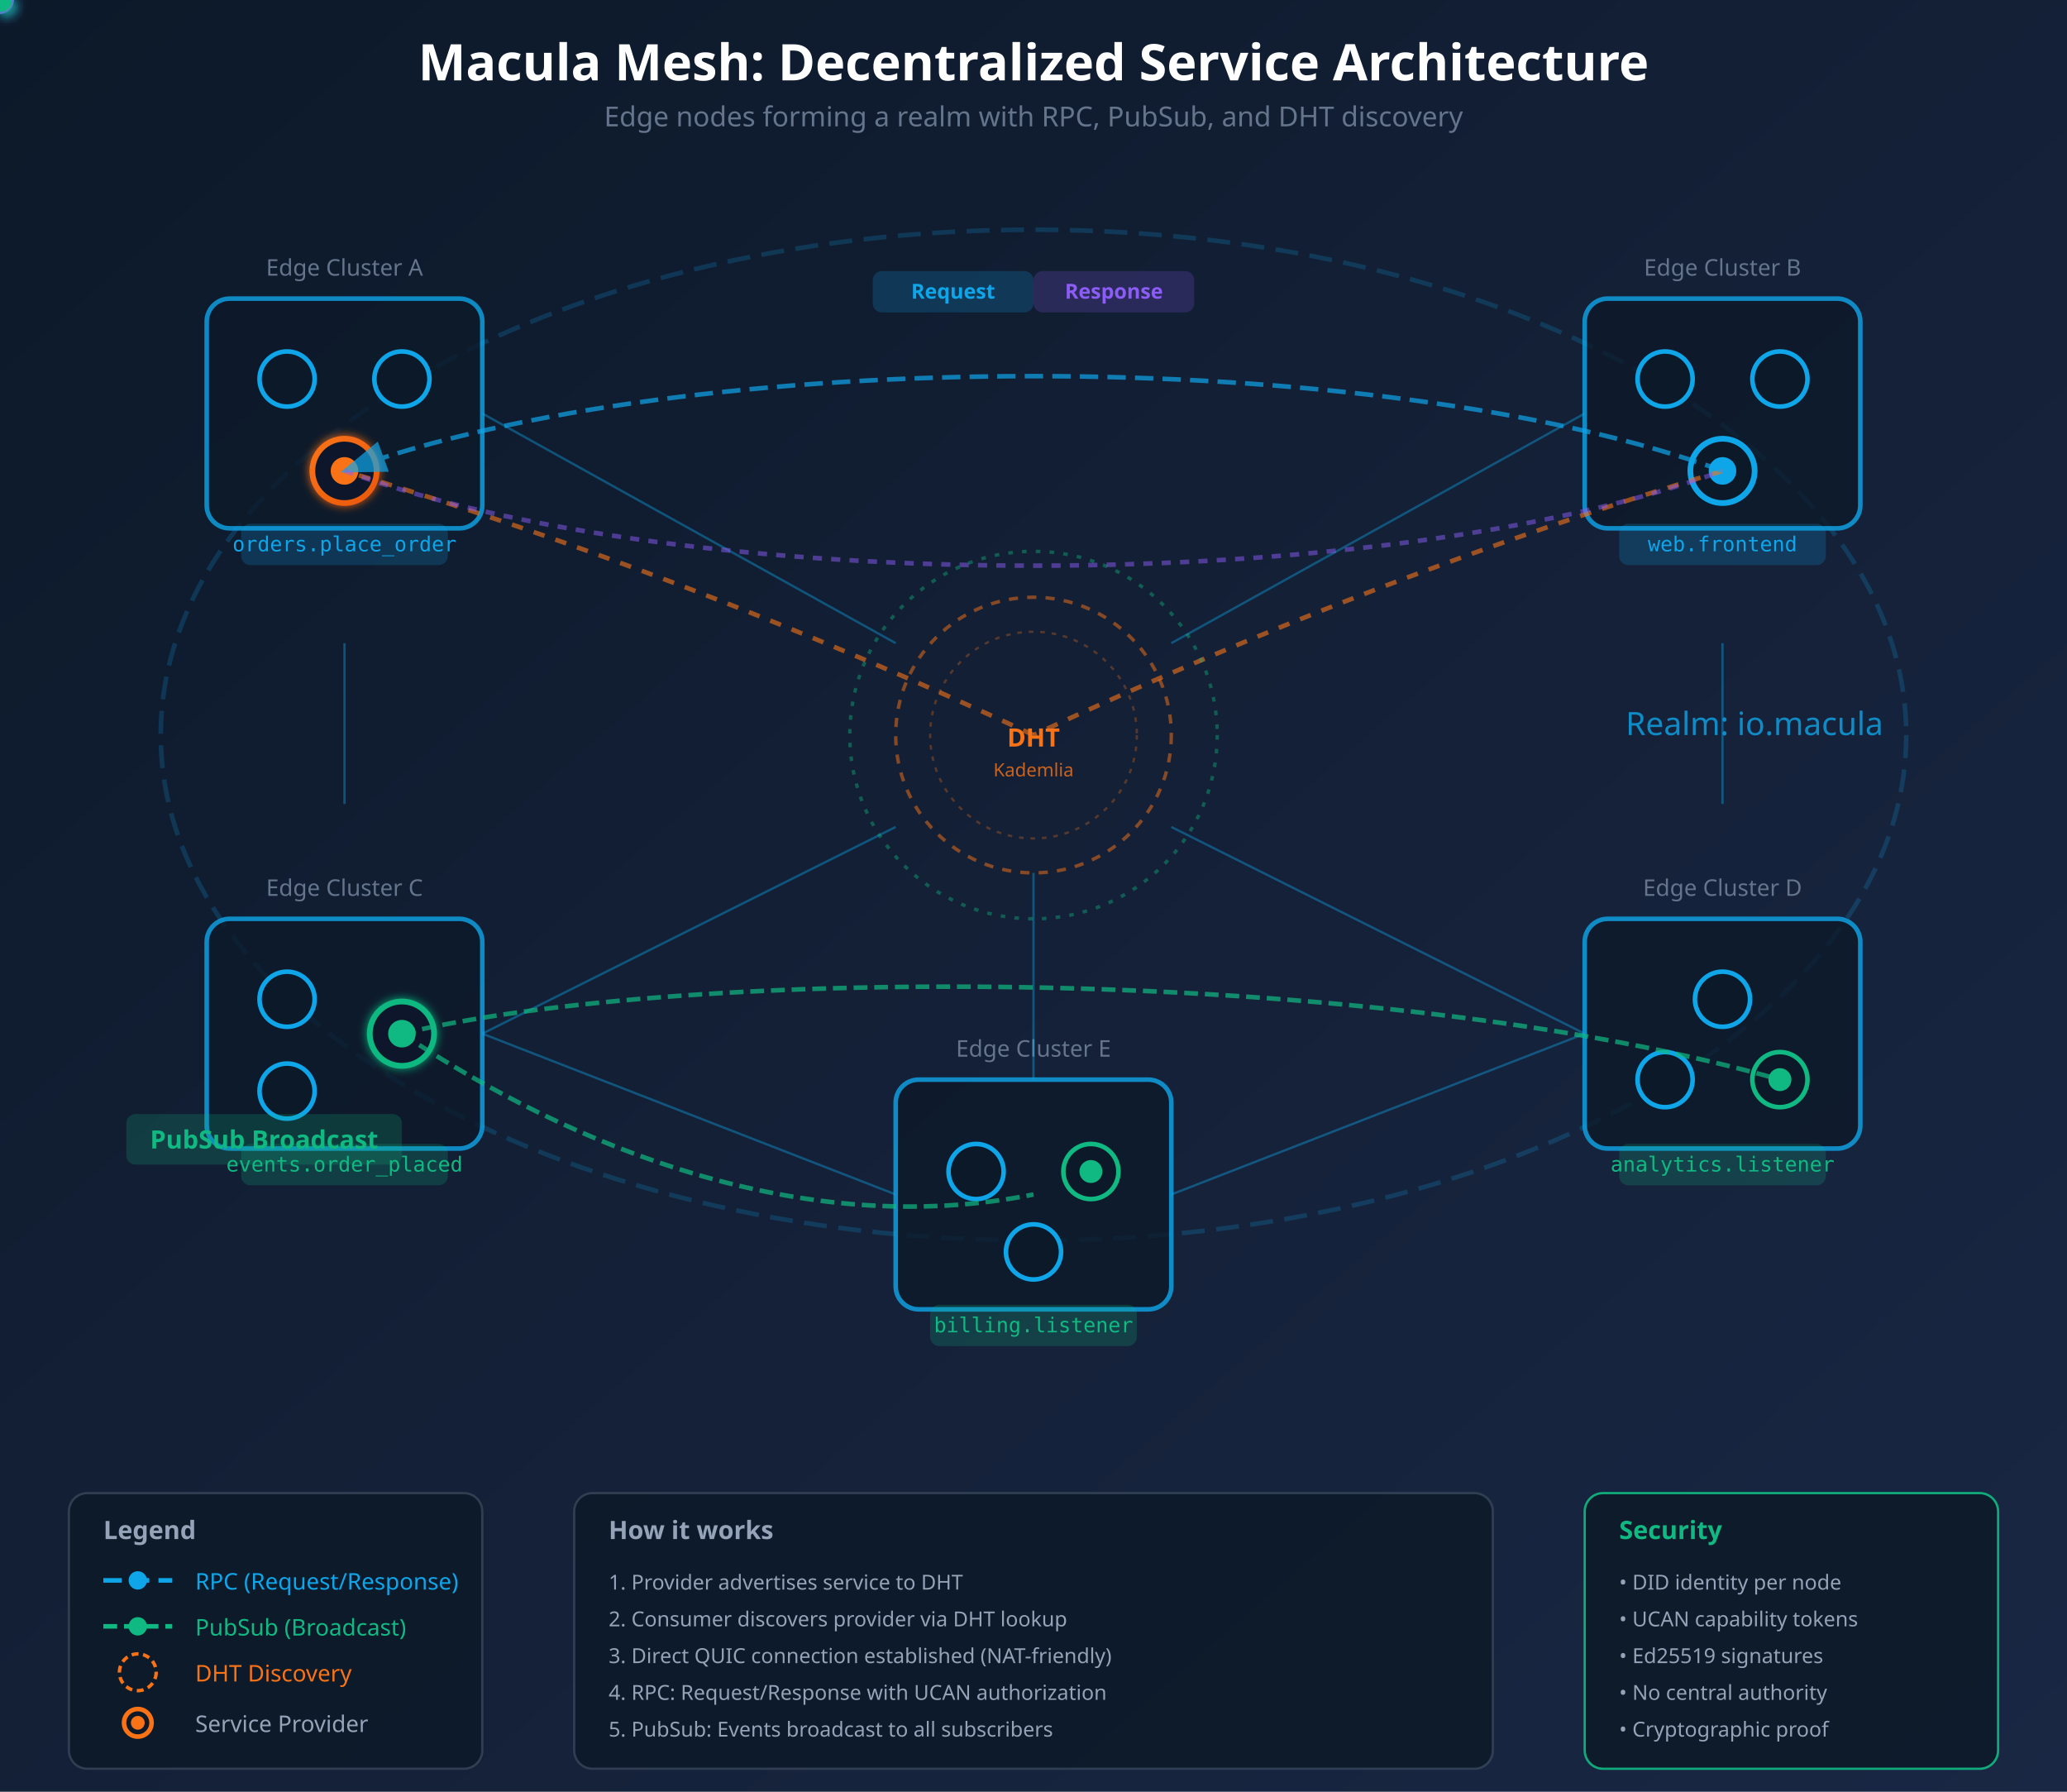
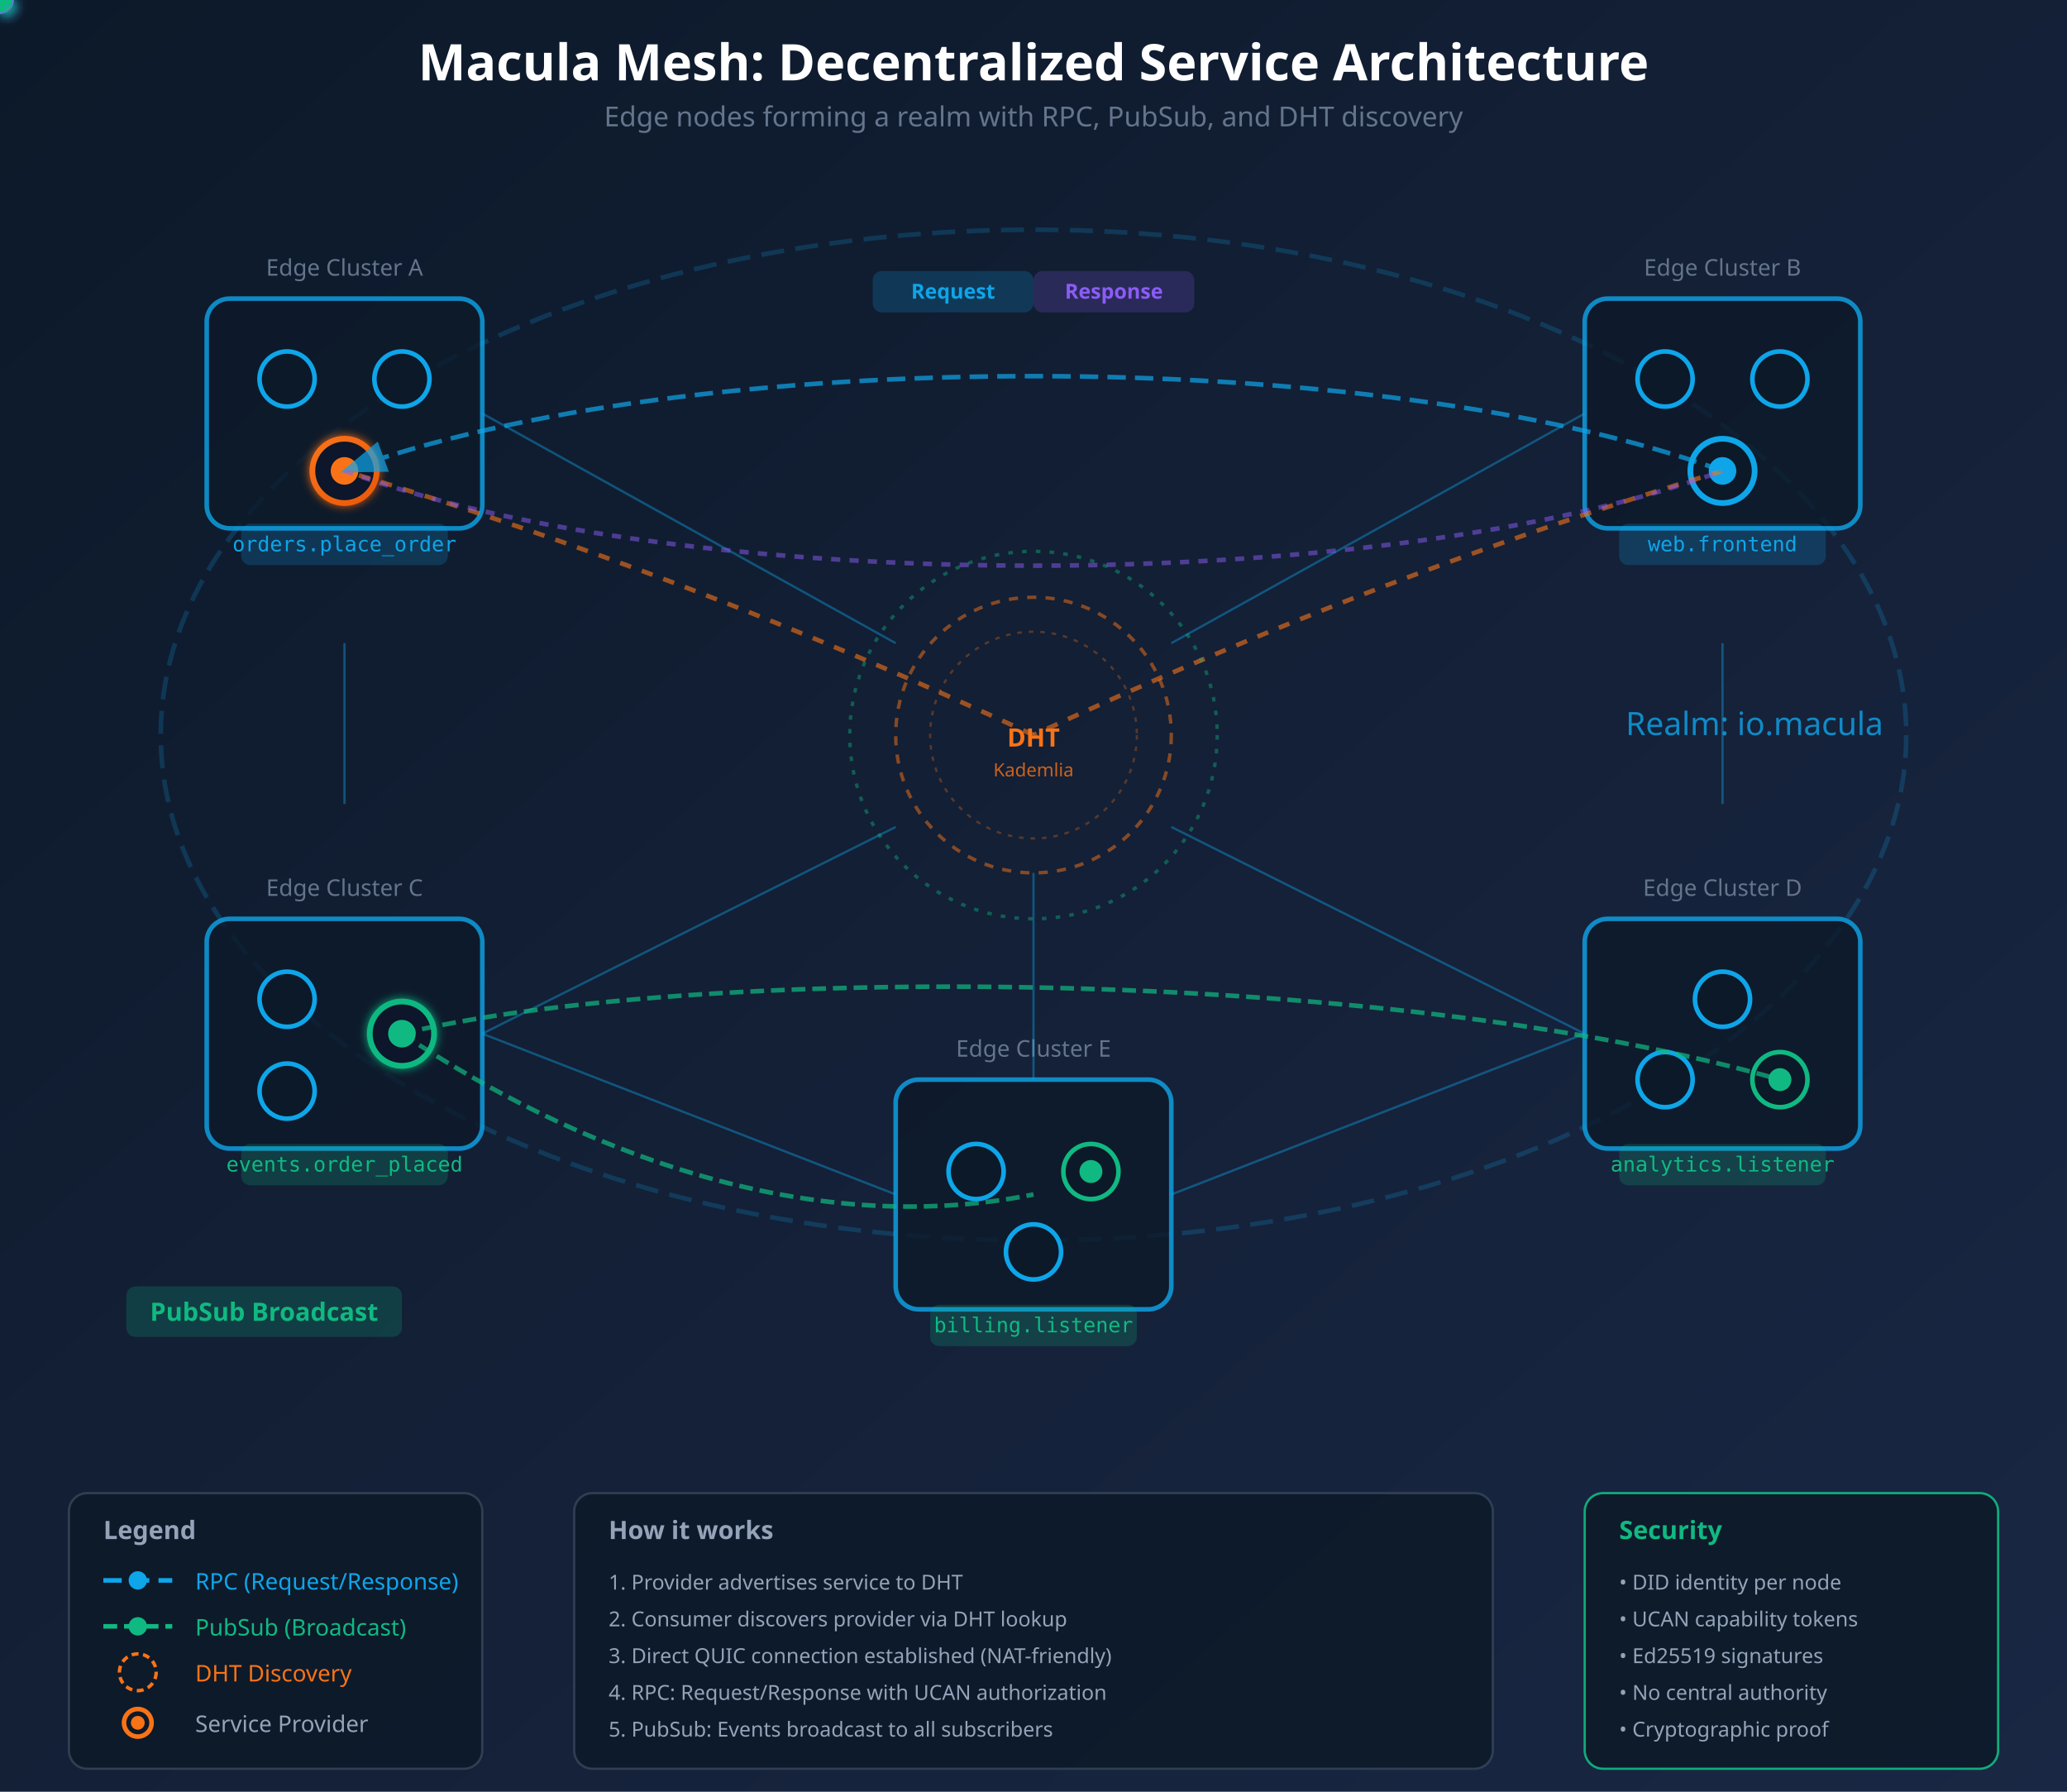
<svg xmlns="http://www.w3.org/2000/svg" viewBox="0 0 900 780" width="900" height="780">
  <defs>
    <linearGradient id="bgGrad" x1="0%" y1="0%" x2="100%" y2="100%">
      <stop offset="0%" style="stop-color:#0C1929" />
      <stop offset="100%" style="stop-color:#1a2744" />
    </linearGradient>
    <linearGradient id="nodeGrad" x1="0%" y1="0%" x2="100%" y2="100%">
      <stop offset="0%" style="stop-color:#0EA5E9" />
      <stop offset="100%" style="stop-color:#0284C7" />
    </linearGradient>
    <linearGradient id="hubGrad" x1="0%" y1="0%" x2="100%" y2="100%">
      <stop offset="0%" style="stop-color:#F97316" />
      <stop offset="100%" style="stop-color:#EA580C" />
    </linearGradient>
    <linearGradient id="securityGrad" x1="0%" y1="0%" x2="100%" y2="100%">
      <stop offset="0%" style="stop-color:#10B981" />
      <stop offset="100%" style="stop-color:#059669" />
    </linearGradient>
    <filter id="glow" x="-50%" y="-50%" width="200%" height="200%">
      <feGaussianBlur stdDeviation="3" result="coloredBlur" />
      <feMerge>
        <feMergeNode in="coloredBlur" />
        <feMergeNode in="SourceGraphic" />
      </feMerge>
    </filter>
    <filter id="softGlow" x="-50%" y="-50%" width="200%" height="200%">
      <feGaussianBlur stdDeviation="2" result="coloredBlur" />
      <feMerge>
        <feMergeNode in="coloredBlur" />
        <feMergeNode in="SourceGraphic" />
      </feMerge>
    </filter>
    <marker id="arrowBlue" markerWidth="10" markerHeight="7" refX="9" refY="3.5" orient="auto">
      <polygon points="0 0, 10 3.5, 0 7" fill="#0EA5E9" />
    </marker>
    <marker id="arrowOrange" markerWidth="10" markerHeight="7" refX="9" refY="3.5" orient="auto">
      <polygon points="0 0, 10 3.5, 0 7" fill="#F97316" />
    </marker>
    <marker id="arrowGreen" markerWidth="10" markerHeight="7" refX="9" refY="3.5" orient="auto">
      <polygon points="0 0, 10 3.5, 0 7" fill="#10B981" />
    </marker>
  </defs>
  <rect width="900" height="780" fill="url(#bgGrad)" />
  <text x="450" y="35" text-anchor="middle" font-family="system-ui, sans-serif" font-size="22" font-weight="bold" fill="#fff">
    Macula Mesh: Decentralized Service Architecture
  </text>
  <text x="450" y="55" text-anchor="middle" font-family="system-ui, sans-serif" font-size="12" fill="#64748B">
    Edge nodes forming a realm with RPC, PubSub, and DHT discovery
  </text>
  <ellipse cx="450" cy="320" rx="380" ry="220" fill="none" stroke="#0EA5E9" stroke-width="2" opacity="0.2" stroke-dasharray="10,5">
    <animate attributeName="opacity" values="0.1;0.3;0.1" dur="4s" repeatCount="indefinite" />
  </ellipse>
  <text x="820" y="320" text-anchor="end" font-family="system-ui, sans-serif" font-size="14" fill="#0EA5E9" opacity="0.8">
    Realm: io.macula
  </text>
  <g id="dht-ring" transform="translate(450, 320)">
    <circle cx="0" cy="0" r="60" fill="none" stroke="#F97316" stroke-width="1.5" stroke-dasharray="4,4" opacity="0.5">
      <animateTransform attributeName="transform" type="rotate" from="0" to="360" dur="30s" repeatCount="indefinite" />
    </circle>
    <circle cx="0" cy="0" r="45" fill="none" stroke="#F97316" stroke-width="1" stroke-dasharray="2,3" opacity="0.3">
      <animateTransform attributeName="transform" type="rotate" from="360" to="0" dur="20s" repeatCount="indefinite" />
    </circle>
    <text x="0" y="5" text-anchor="middle" font-family="system-ui, sans-serif" font-size="11" fill="#F97316" font-weight="bold">DHT</text>
    <text x="0" y="18" text-anchor="middle" font-family="system-ui, sans-serif" font-size="8" fill="#F97316" opacity="0.8">Kademlia</text>
  </g>
  <g id="cluster1" transform="translate(150, 180)">
    <rect x="-60" y="-50" width="120" height="100" rx="10" fill="#0C1929" stroke="#0EA5E9" stroke-width="2" opacity="0.8" />
    <text x="0" y="-60" text-anchor="middle" font-family="system-ui, sans-serif" font-size="10" fill="#64748B">Edge Cluster A</text>
    <circle cx="-25" cy="-15" r="12" fill="#0C1929" stroke="#0EA5E9" stroke-width="2" />
    <circle cx="25" cy="-15" r="12" fill="#0C1929" stroke="#0EA5E9" stroke-width="2" />
    <circle cx="0" cy="25" r="14" fill="#0C1929" stroke="url(#hubGrad)" stroke-width="2.5" filter="url(#softGlow)" />
    <circle cx="0" cy="25" r="6" fill="#F97316" />
    <rect x="-45" y="48" width="90" height="18" rx="4" fill="#0EA5E9" opacity="0.2" />
    <text x="0" y="60" text-anchor="middle" font-family="monospace" font-size="9" fill="#0EA5E9">
      orders.place_order
    </text>
    <circle cx="0" cy="25" r="14" fill="none" stroke="#F97316" stroke-width="1" opacity="0">
      <animate attributeName="r" values="14;35;50" dur="2s" repeatCount="indefinite" />
      <animate attributeName="opacity" values="0.8;0.3;0" dur="2s" repeatCount="indefinite" />
    </circle>
  </g>
  <g id="cluster2" transform="translate(750, 180)">
    <rect x="-60" y="-50" width="120" height="100" rx="10" fill="#0C1929" stroke="#0EA5E9" stroke-width="2" opacity="0.8" />
    <text x="0" y="-60" text-anchor="middle" font-family="system-ui, sans-serif" font-size="10" fill="#64748B">Edge Cluster B</text>
    <circle cx="-25" cy="-15" r="12" fill="#0C1929" stroke="#0EA5E9" stroke-width="2" />
    <circle cx="25" cy="-15" r="12" fill="#0C1929" stroke="#0EA5E9" stroke-width="2" />
    <circle cx="0" cy="25" r="14" fill="#0C1929" stroke="#0EA5E9" stroke-width="2.5" />
    <circle cx="0" cy="25" r="6" fill="#0EA5E9" />
    <rect x="-45" y="48" width="90" height="18" rx="4" fill="#0EA5E9" opacity="0.2" />
    <text x="0" y="60" text-anchor="middle" font-family="monospace" font-size="9" fill="#0EA5E9">
      web.frontend
    </text>
  </g>
  <g id="cluster3" transform="translate(150, 450)">
    <rect x="-60" y="-50" width="120" height="100" rx="10" fill="#0C1929" stroke="#0EA5E9" stroke-width="2" opacity="0.8" />
    <text x="0" y="-60" text-anchor="middle" font-family="system-ui, sans-serif" font-size="10" fill="#64748B">Edge Cluster C</text>
    <circle cx="-25" cy="-15" r="12" fill="#0C1929" stroke="#0EA5E9" stroke-width="2" />
    <circle cx="25" cy="0" r="14" fill="#0C1929" stroke="#10B981" stroke-width="2.5" filter="url(#softGlow)" />
    <circle cx="25" cy="0" r="6" fill="#10B981" />
    <circle cx="-25" cy="25" r="12" fill="#0C1929" stroke="#0EA5E9" stroke-width="2" />
    <rect x="-45" y="48" width="90" height="18" rx="4" fill="#10B981" opacity="0.2" />
    <text x="0" y="60" text-anchor="middle" font-family="monospace" font-size="9" fill="#10B981">
      events.order_placed
    </text>
  </g>
  <g id="cluster4" transform="translate(750, 450)">
    <rect x="-60" y="-50" width="120" height="100" rx="10" fill="#0C1929" stroke="#0EA5E9" stroke-width="2" opacity="0.8" />
    <text x="0" y="-60" text-anchor="middle" font-family="system-ui, sans-serif" font-size="10" fill="#64748B">Edge Cluster D</text>
    <circle cx="0" cy="-15" r="12" fill="#0C1929" stroke="#0EA5E9" stroke-width="2" />
    <circle cx="-25" cy="20" r="12" fill="#0C1929" stroke="#0EA5E9" stroke-width="2" />
    <circle cx="25" cy="20" r="12" fill="#0C1929" stroke="#10B981" stroke-width="2" />
    <circle cx="25" cy="20" r="5" fill="#10B981" />
    <rect x="-45" y="48" width="90" height="18" rx="4" fill="#10B981" opacity="0.2" />
    <text x="0" y="60" text-anchor="middle" font-family="monospace" font-size="9" fill="#10B981">
      analytics.listener
    </text>
  </g>
  <g id="cluster5" transform="translate(450, 520)">
    <rect x="-60" y="-50" width="120" height="100" rx="10" fill="#0C1929" stroke="#0EA5E9" stroke-width="2" opacity="0.8" />
    <text x="0" y="-60" text-anchor="middle" font-family="system-ui, sans-serif" font-size="10" fill="#64748B">Edge Cluster E</text>
    <circle cx="-25" cy="-10" r="12" fill="#0C1929" stroke="#0EA5E9" stroke-width="2" />
    <circle cx="25" cy="-10" r="12" fill="#0C1929" stroke="#10B981" stroke-width="2" />
    <circle cx="25" cy="-10" r="5" fill="#10B981" />
    <circle cx="0" cy="25" r="12" fill="#0C1929" stroke="#0EA5E9" stroke-width="2" />
    <rect x="-45" y="48" width="90" height="18" rx="4" fill="#10B981" opacity="0.2" />
    <text x="0" y="60" text-anchor="middle" font-family="monospace" font-size="9" fill="#10B981">
      billing.listener
    </text>
  </g>
  <g id="mesh-connections" stroke="#0EA5E9" stroke-width="1" fill="none" opacity="0.4">
    <line x1="210" y1="180" x2="390" y2="280" />
    <line x1="690" y1="180" x2="510" y2="280" />
    <line x1="210" y1="450" x2="390" y2="360" />
    <line x1="690" y1="450" x2="510" y2="360" />
    <line x1="150" y1="280" x2="150" y2="350" />
    <line x1="750" y1="280" x2="750" y2="350" />
    <line x1="450" y1="380" x2="450" y2="470" />
    <line x1="210" y1="450" x2="390" y2="520" />
    <line x1="690" y1="450" x2="510" y2="520" />
  </g>
  <g id="rpc-flow">
    <path d="M 750 205 Q 600 250 450 320" fill="none" stroke="#F97316" stroke-width="2" stroke-dasharray="5,5" opacity="0.6" />
    <path d="M 450 320 Q 300 250 150 205" fill="none" stroke="#F97316" stroke-width="2" stroke-dasharray="5,5" opacity="0.6" />
    <path id="rpc-request-path" d="M 750 205 C 600 150 300 150 150 205" fill="none" stroke="#0EA5E9" stroke-width="2" opacity="0" />
    <path d="M 750 205 C 600 150 300 150 150 205" fill="none" stroke="#0EA5E9" stroke-width="2" stroke-dasharray="8,4" opacity="0.7" marker-end="url(#arrowBlue)" />
    <path id="rpc-response-path" d="M 150 205 C 300 260 600 260 750 205" fill="none" stroke="#8B5CF6" stroke-width="2" opacity="0" />
    <path d="M 150 205 C 300 260 600 260 750 205" fill="none" stroke="#8B5CF6" stroke-width="2" stroke-dasharray="4,4" opacity="0.5" />
    <circle r="6" fill="#0EA5E9" filter="url(#glow)">
      <animateMotion dur="2s" repeatCount="indefinite" begin="0s">
        <mpath href="#rpc-request-path" />
      </animateMotion>
      <animate attributeName="opacity" values="0;1;1;0" dur="2s" repeatCount="indefinite" begin="0s" />
    </circle>
    <circle r="6" fill="#8B5CF6" filter="url(#glow)">
      <animateMotion dur="2s" repeatCount="indefinite" begin="2.5s">
        <mpath href="#rpc-response-path" />
      </animateMotion>
      <animate attributeName="opacity" values="0;1;1;0" dur="2s" repeatCount="indefinite" begin="2.5s" />
    </circle>
    <rect x="380" y="118" width="70" height="18" rx="4" fill="#0EA5E9" opacity="0.2" />
    <text x="415" y="130" text-anchor="middle" font-family="system-ui, sans-serif" font-size="9" fill="#0EA5E9" font-weight="bold">Request</text>
    <rect x="450" y="118" width="70" height="18" rx="4" fill="#8B5CF6" opacity="0.2" />
    <text x="485" y="130" text-anchor="middle" font-family="system-ui, sans-serif" font-size="9" fill="#8B5CF6" font-weight="bold">Response</text>
  </g>
  <g id="pubsub-flow">
    <path id="pubsub-path-1" d="M 175 450 C 300 420 600 420 775 470" fill="none" stroke="#10B981" stroke-width="2" stroke-dasharray="6,3" opacity="0.7" />
    <path id="pubsub-path-2" d="M 175 450 C 250 500 350 540 450 520" fill="none" stroke="#10B981" stroke-width="2" stroke-dasharray="6,3" opacity="0.7" />
    <circle r="5" fill="#10B981" filter="url(#glow)">
      <animateMotion dur="3s" repeatCount="indefinite" begin="0.5s">
        <mpath href="#pubsub-path-1" />
      </animateMotion>
      <animate attributeName="opacity" values="0;1;1;0" dur="3s" repeatCount="indefinite" begin="0.5s" />
    </circle>
    <circle r="5" fill="#10B981" filter="url(#glow)">
      <animateMotion dur="3s" repeatCount="indefinite" begin="2.5s">
        <mpath href="#pubsub-path-1" />
      </animateMotion>
      <animate attributeName="opacity" values="0;1;1;0" dur="3s" repeatCount="indefinite" begin="2.5s" />
    </circle>
    <circle r="5" fill="#10B981" filter="url(#glow)">
      <animateMotion dur="2s" repeatCount="indefinite" begin="0.5s">
        <mpath href="#pubsub-path-2" />
      </animateMotion>
      <animate attributeName="opacity" values="0;1;1;0" dur="2s" repeatCount="indefinite" begin="0.5s" />
    </circle>
    <circle r="5" fill="#10B981" filter="url(#glow)">
      <animateMotion dur="2s" repeatCount="indefinite" begin="2.5s">
        <mpath href="#pubsub-path-2" />
      </animateMotion>
      <animate attributeName="opacity" values="0;1;1;0" dur="2s" repeatCount="indefinite" begin="2.5s" />
    </circle>
-     <rect x="55" y="485" width="120" height="22" rx="4" fill="#10B981" opacity="0.2" />
-     <text x="115" y="500" text-anchor="middle" font-family="system-ui, sans-serif" font-size="11" fill="#10B981" font-weight="bold">PubSub Broadcast</text>
+     <rect x="55" y="560" width="120" height="22" rx="4" fill="#10B981" opacity="0.2" />
+     <text x="115" y="575" text-anchor="middle" font-family="system-ui, sans-serif" font-size="11" fill="#10B981" font-weight="bold">PubSub Broadcast</text>
  </g>
  <g id="security" transform="translate(450, 320)">
    <circle cx="0" cy="0" r="80" fill="none" stroke="#10B981" stroke-width="1.5" stroke-dasharray="2,4" opacity="0.4">
      <animate attributeName="stroke-dashoffset" values="0;12" dur="2s" repeatCount="indefinite" />
    </circle>
  </g>
  <g id="legend" transform="translate(30, 650)">
    <rect x="0" y="0" width="180" height="120" rx="8" fill="#0C1929" stroke="#334155" stroke-width="1" opacity="0.9" />
    <text x="15" y="20" font-family="system-ui, sans-serif" font-size="11" fill="#94A3B8" font-weight="bold">Legend</text>
    <line x1="15" y1="38" x2="45" y2="38" stroke="#0EA5E9" stroke-width="2" stroke-dasharray="8,4" />
    <circle cx="30" cy="38" r="4" fill="#0EA5E9" />
    <text x="55" y="42" font-family="system-ui, sans-serif" font-size="10" fill="#0EA5E9">RPC (Request/Response)</text>
    <line x1="15" y1="58" x2="45" y2="58" stroke="#10B981" stroke-width="2" stroke-dasharray="6,3" />
    <circle cx="30" cy="58" r="4" fill="#10B981" />
    <text x="55" y="62" font-family="system-ui, sans-serif" font-size="10" fill="#10B981">PubSub (Broadcast)</text>
    <circle cx="30" cy="78" r="8" fill="none" stroke="#F97316" stroke-width="1.5" stroke-dasharray="3,2" />
    <text x="55" y="82" font-family="system-ui, sans-serif" font-size="10" fill="#F97316">DHT Discovery</text>
    <circle cx="30" cy="100" r="6" fill="#0C1929" stroke="#F97316" stroke-width="2" />
    <circle cx="30" cy="100" r="3" fill="#F97316" />
    <text x="55" y="104" font-family="system-ui, sans-serif" font-size="10" fill="#94A3B8">Service Provider</text>
  </g>
  <g id="security-info" transform="translate(690, 650)">
    <rect x="0" y="0" width="180" height="120" rx="8" fill="#0C1929" stroke="#10B981" stroke-width="1" opacity="0.9" />
    <text x="15" y="20" font-family="system-ui, sans-serif" font-size="11" fill="#10B981" font-weight="bold">Security</text>
    <text x="15" y="42" font-family="system-ui, sans-serif" font-size="9" fill="#94A3B8">• DID identity per node</text>
    <text x="15" y="58" font-family="system-ui, sans-serif" font-size="9" fill="#94A3B8">• UCAN capability tokens</text>
    <text x="15" y="74" font-family="system-ui, sans-serif" font-size="9" fill="#94A3B8">• Ed25519 signatures</text>
    <text x="15" y="90" font-family="system-ui, sans-serif" font-size="9" fill="#94A3B8">• No central authority</text>
    <text x="15" y="106" font-family="system-ui, sans-serif" font-size="9" fill="#94A3B8">• Cryptographic proof</text>
  </g>
  <g id="flow-desc" transform="translate(250, 650)">
    <rect x="0" y="0" width="400" height="120" rx="8" fill="#0C1929" stroke="#334155" stroke-width="1" opacity="0.9" />
    <text x="15" y="20" font-family="system-ui, sans-serif" font-size="11" fill="#94A3B8" font-weight="bold">How it works</text>
    <text x="15" y="42" font-family="system-ui, sans-serif" font-size="9" fill="#94A3B8">1. Provider advertises service to DHT</text>
    <text x="15" y="58" font-family="system-ui, sans-serif" font-size="9" fill="#94A3B8">2. Consumer discovers provider via DHT lookup</text>
    <text x="15" y="74" font-family="system-ui, sans-serif" font-size="9" fill="#94A3B8">3. Direct QUIC connection established (NAT-friendly)</text>
    <text x="15" y="90" font-family="system-ui, sans-serif" font-size="9" fill="#94A3B8">4. RPC: Request/Response with UCAN authorization</text>
    <text x="15" y="106" font-family="system-ui, sans-serif" font-size="9" fill="#94A3B8">5. PubSub: Events broadcast to all subscribers</text>
  </g>
</svg>
